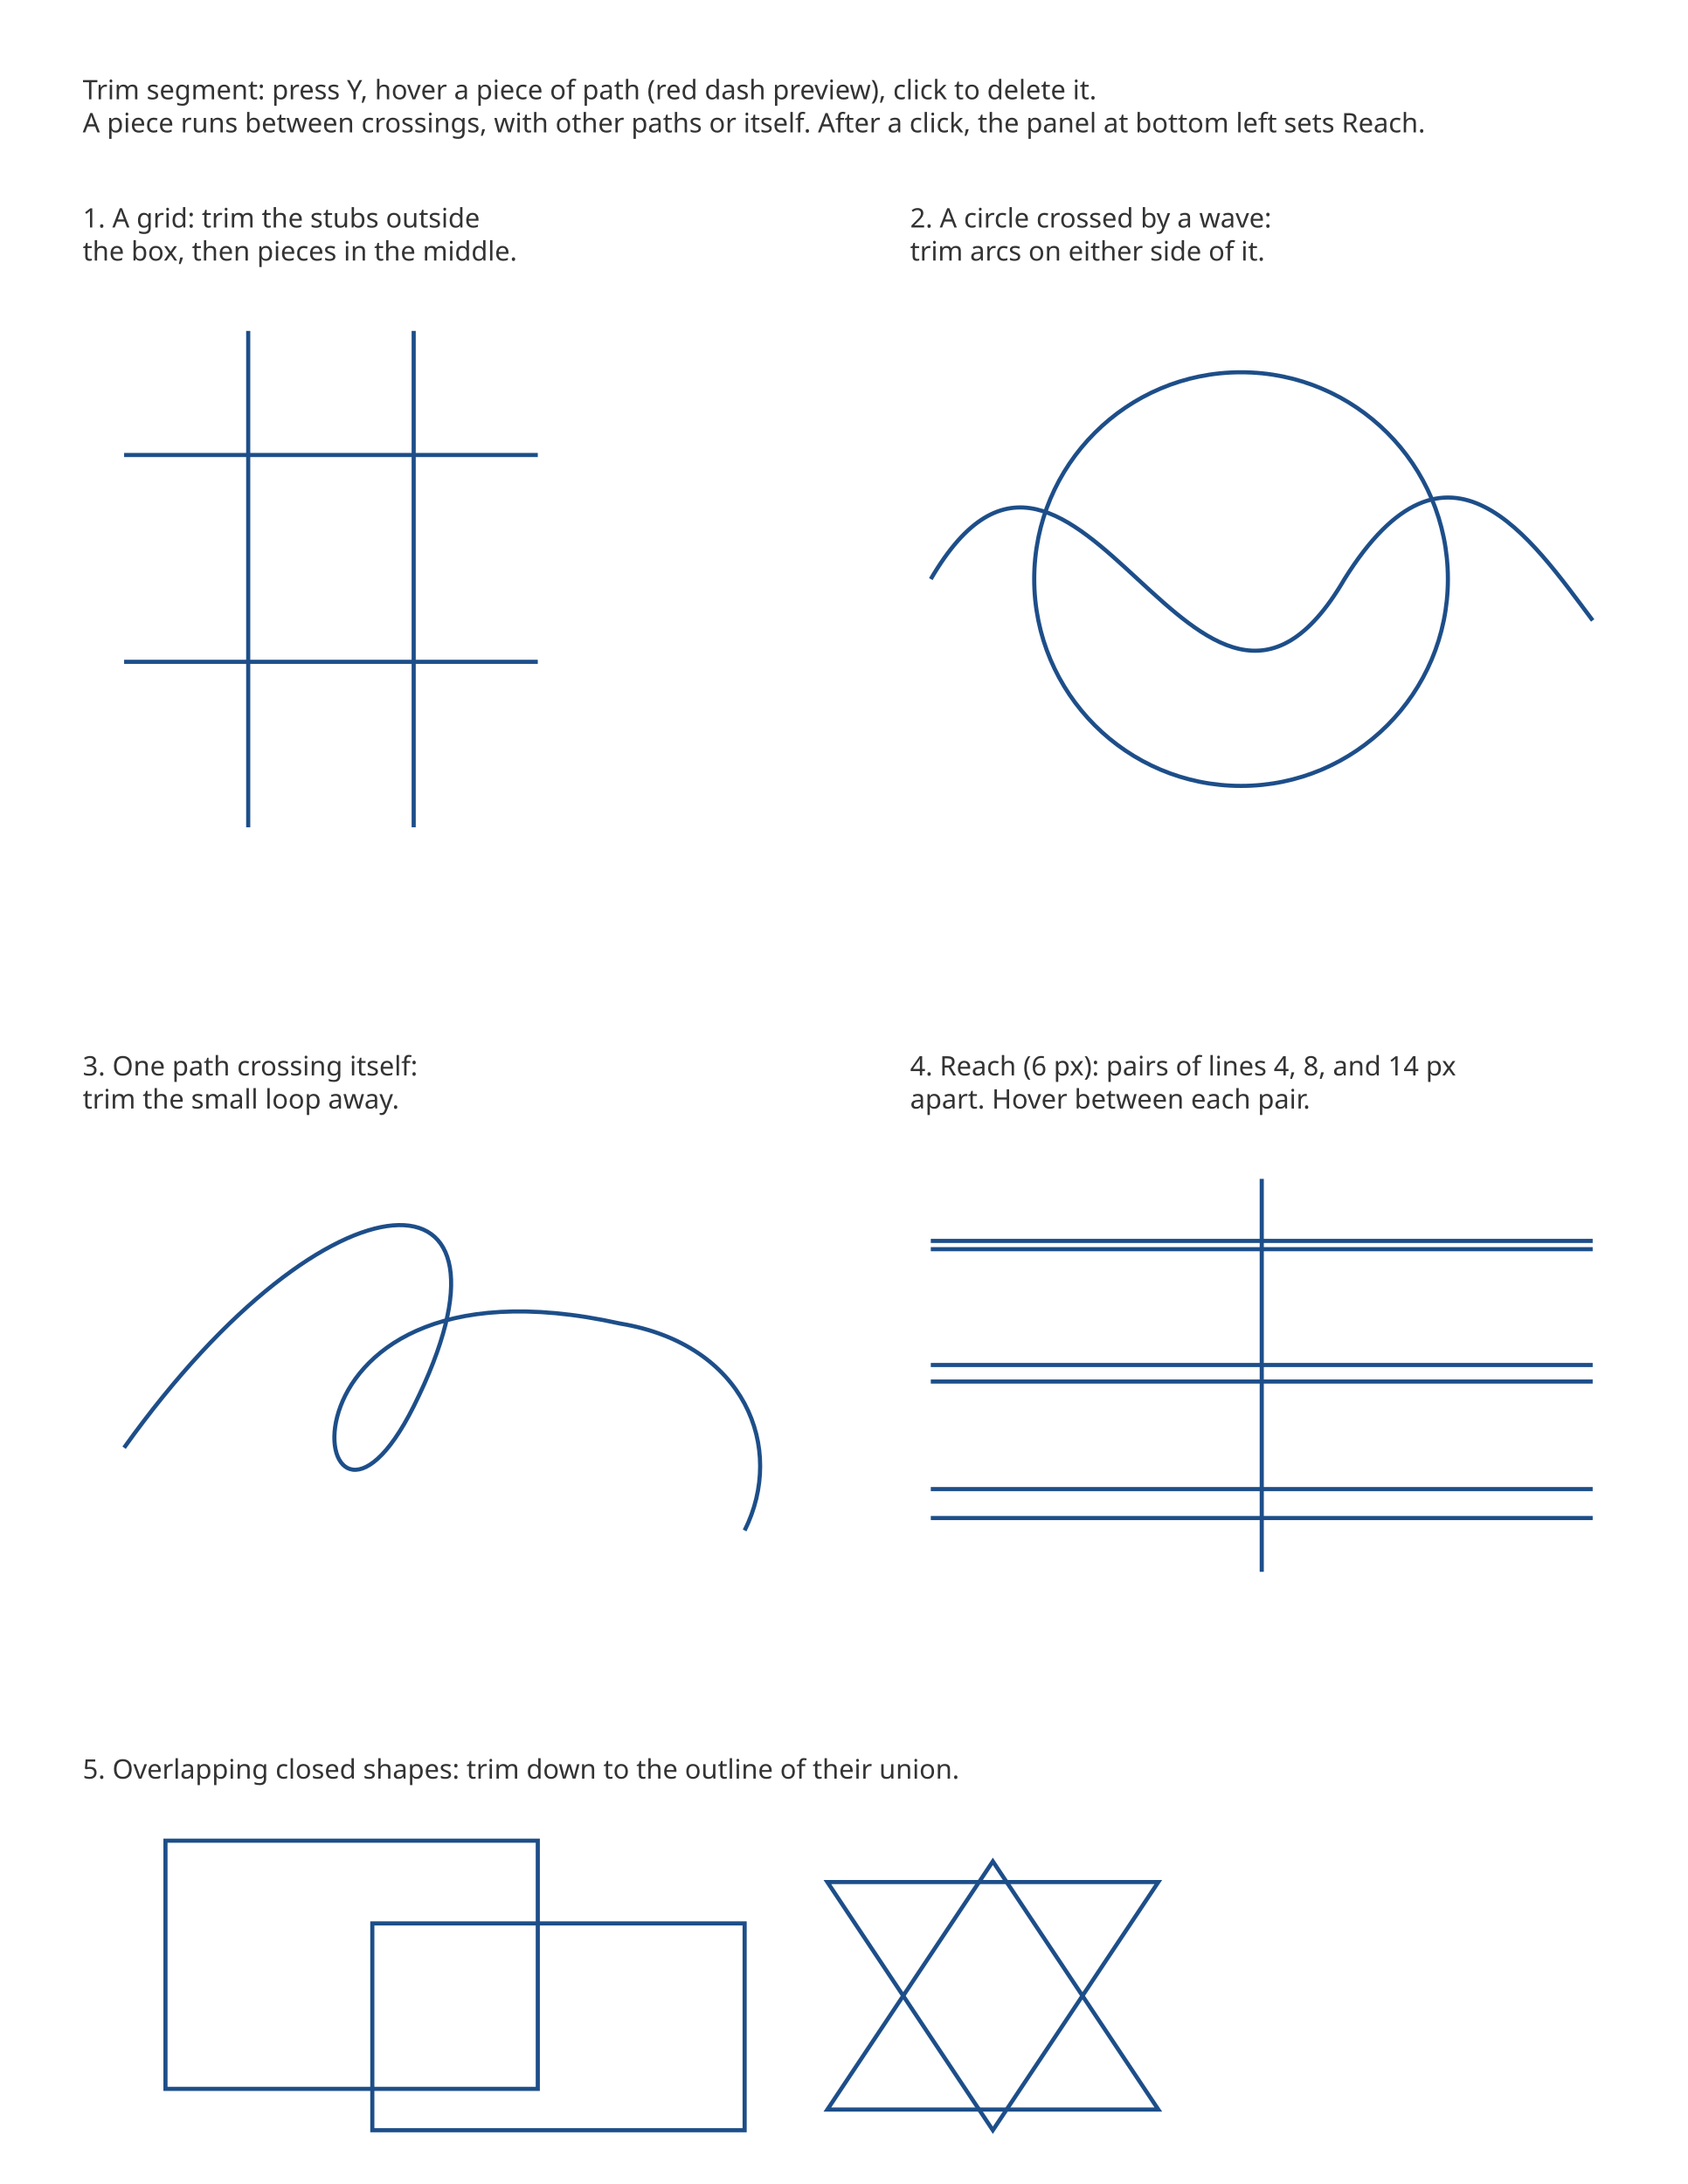
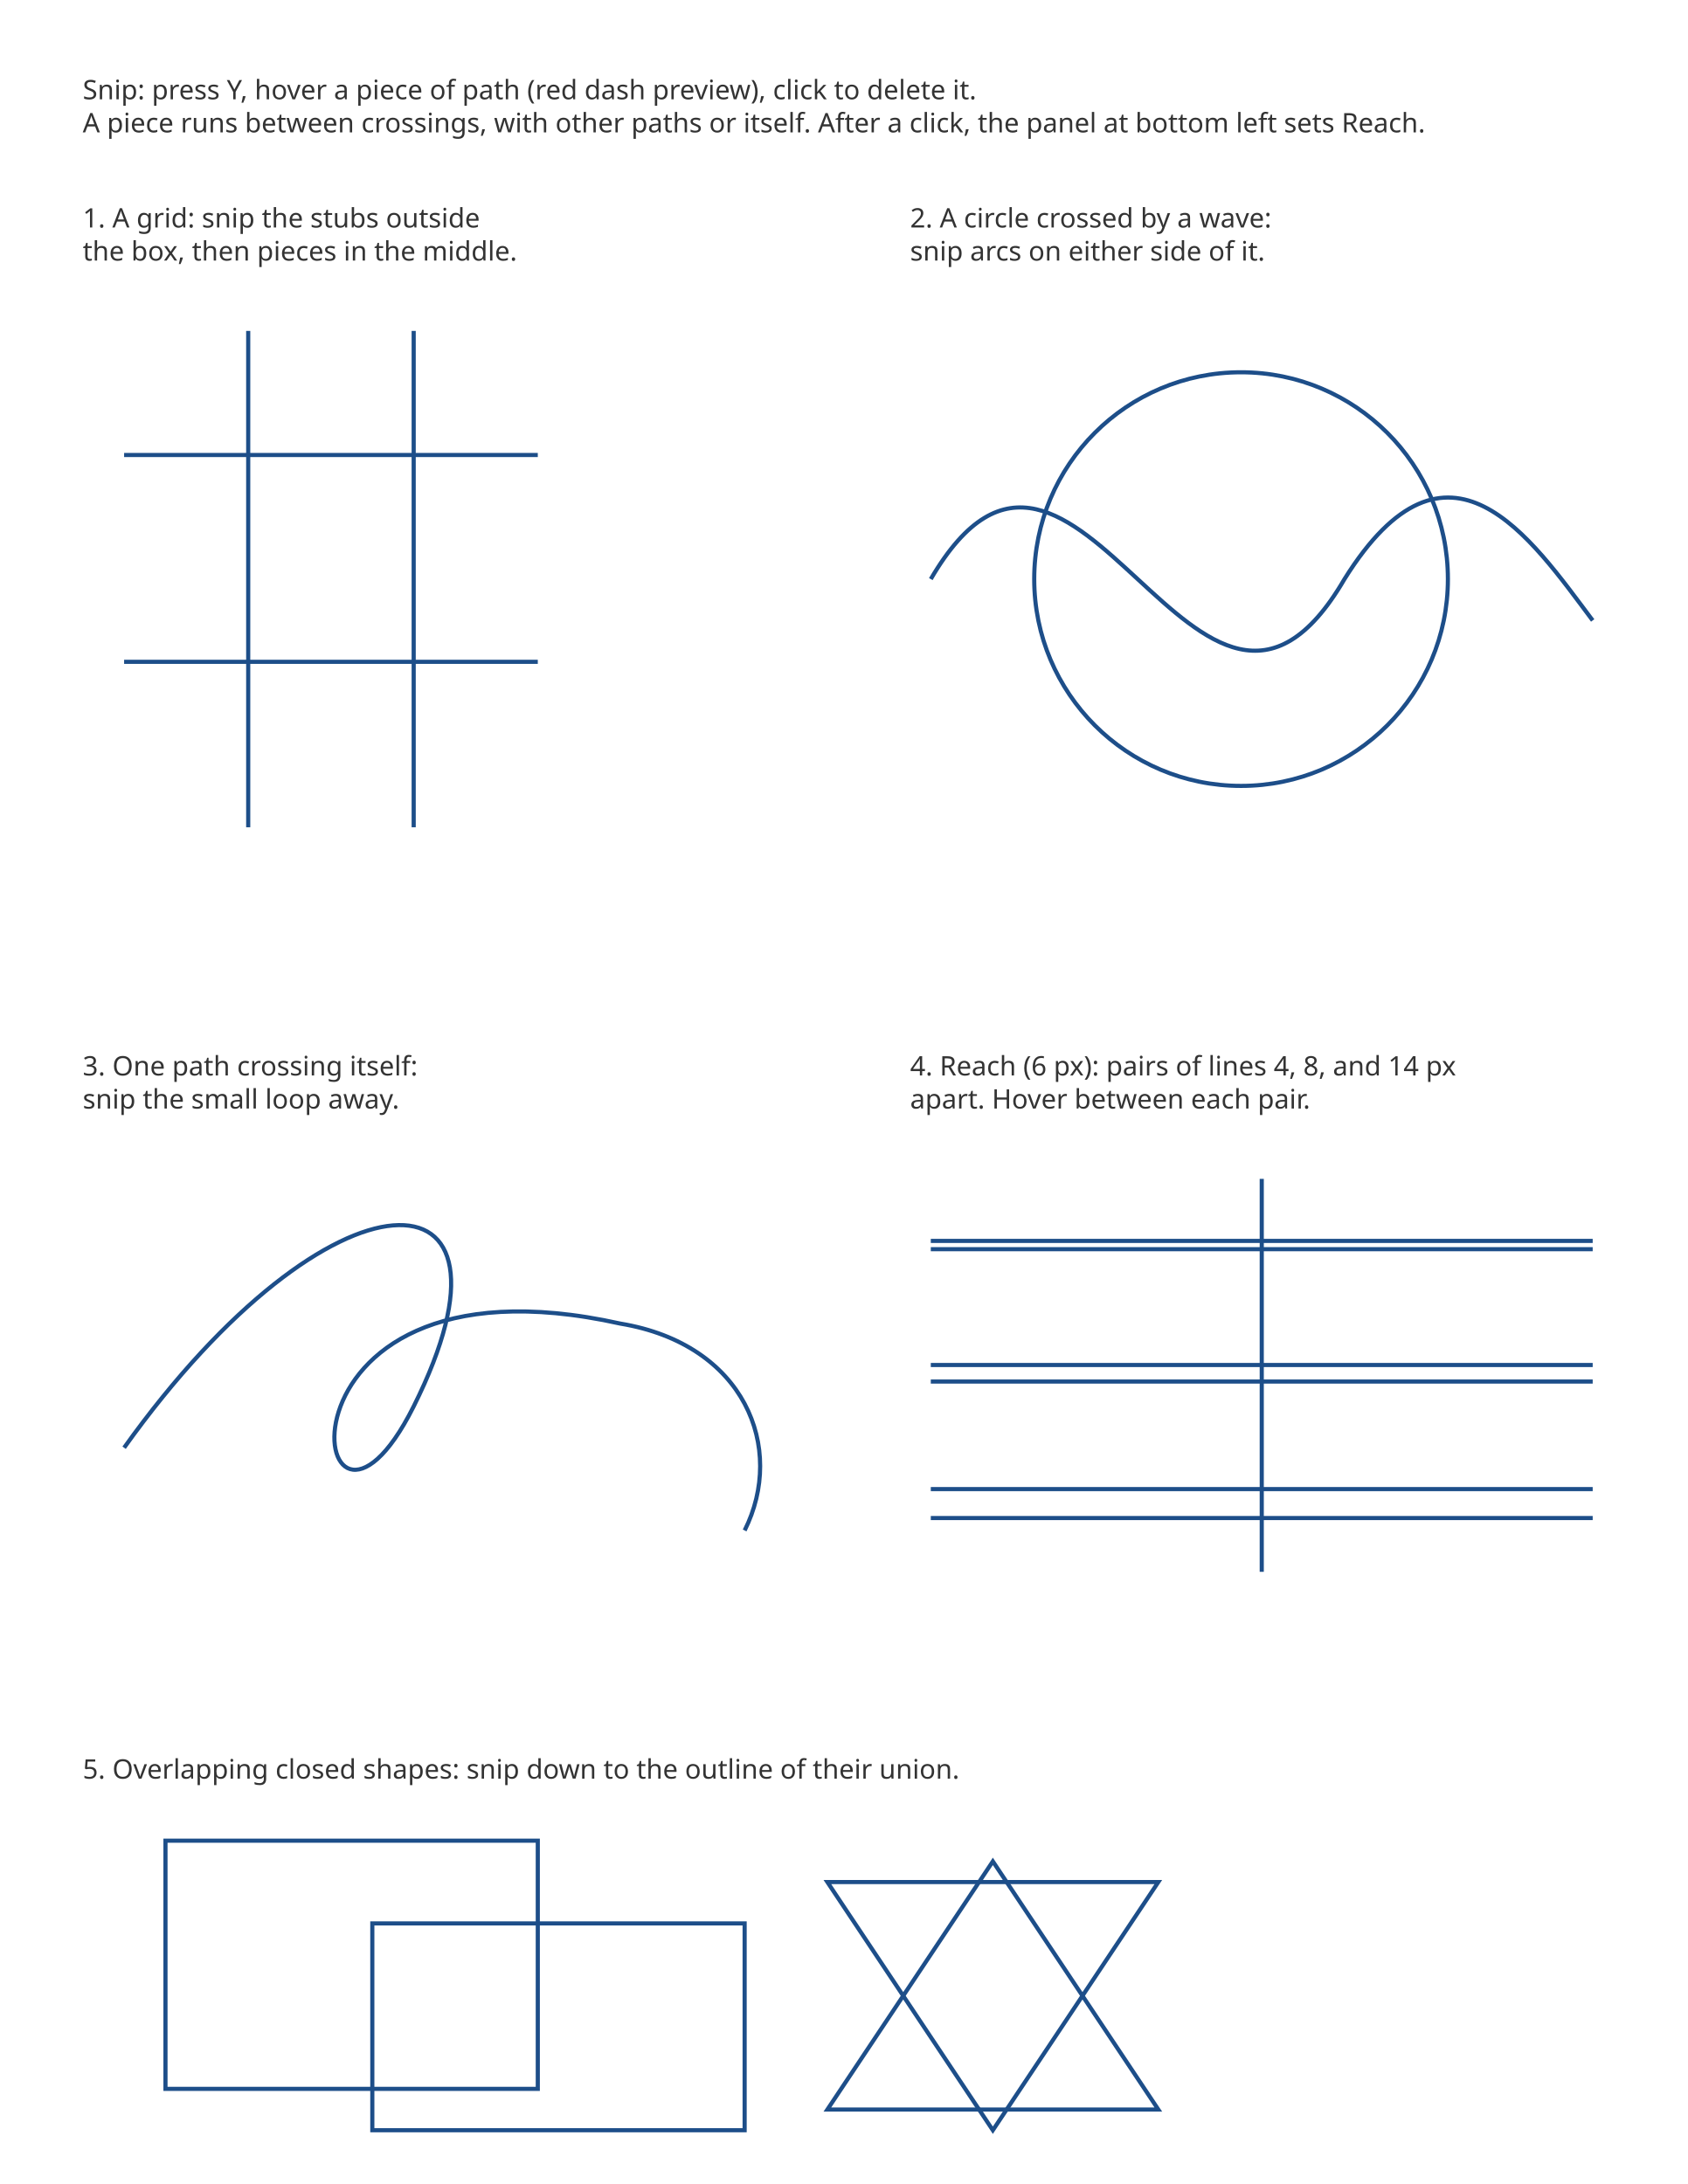
<svg xmlns="http://www.w3.org/2000/svg" width="816" height="1056" viewBox="0 0 816 1056">
-   <text x="40" y="48" font-family="sans-serif" font-size="13" fill="#333">Trim segment: press Y, hover a piece of path (red dash preview), click to delete it.</text>
+   <text x="40" y="48" font-family="sans-serif" font-size="13" fill="#333">Snip: press Y, hover a piece of path (red dash preview), click to delete it.</text>
  <text x="40" y="64" font-family="sans-serif" font-size="13" fill="#333">A piece runs between crossings, with other paths or itself. After a click, the panel at bottom left sets Reach.</text>
-   <text x="40" y="110" font-family="sans-serif" font-size="13" fill="#333">1. A grid: trim the stubs outside</text>
+   <text x="40" y="110" font-family="sans-serif" font-size="13" fill="#333">1. A grid: snip the stubs outside</text>
  <text x="40" y="126" font-family="sans-serif" font-size="13" fill="#333">the box, then pieces in the middle.</text>
  <path d="M 120 160 L 120 400" fill="none" stroke="#1d4e89" stroke-width="2" />
  <path d="M 200 160 L 200 400" fill="none" stroke="#1d4e89" stroke-width="2" />
  <path d="M 60 220 L 260 220" fill="none" stroke="#1d4e89" stroke-width="2" />
  <path d="M 60 320 L 260 320" fill="none" stroke="#1d4e89" stroke-width="2" />
  <text x="440" y="110" font-family="sans-serif" font-size="13" fill="#333">2. A circle crossed by a wave:</text>
-   <text x="440" y="126" font-family="sans-serif" font-size="13" fill="#333">trim arcs on either side of it.</text>
+   <text x="440" y="126" font-family="sans-serif" font-size="13" fill="#333">snip arcs on either side of it.</text>
  <path d="M 700.00 280.00 C 700.00 335.23 655.23 380.00 600.00 380.00 C 544.77 380.00 500.00 335.23 500.00 280.00 C 500.00 224.77 544.77 180.00 600.00 180.00 C 655.23 180.00 700.00 224.77 700.00 280.00 Z" fill="none" stroke="#1d4e89" stroke-width="2" />
  <path d="M 450 280 C 520 160 580 400 650 280 C 700 200 740 260 770 300" fill="none" stroke="#1d4e89" stroke-width="2" />
  <text x="40" y="520" font-family="sans-serif" font-size="13" fill="#333">3. One path crossing itself:</text>
-   <text x="40" y="536" font-family="sans-serif" font-size="13" fill="#333">trim the small loop away.</text>
+   <text x="40" y="536" font-family="sans-serif" font-size="13" fill="#333">snip the small loop away.</text>
  <path d="M 60 700 C 160 560 260 560 200 680 C 150 780 120 600 300 640 C 360 650 380 700 360 740" fill="none" stroke="#1d4e89" stroke-width="2" />
  <text x="440" y="520" font-family="sans-serif" font-size="13" fill="#333">4. Reach (6 px): pairs of lines 4, 8, and 14 px</text>
  <text x="440" y="536" font-family="sans-serif" font-size="13" fill="#333">apart. Hover between each pair.</text>
  <path d="M 450 600 L 770 600" fill="none" stroke="#1d4e89" stroke-width="2" />
  <path d="M 450 604 L 770 604" fill="none" stroke="#1d4e89" stroke-width="2" />
  <path d="M 450 660 L 770 660" fill="none" stroke="#1d4e89" stroke-width="2" />
  <path d="M 450 668 L 770 668" fill="none" stroke="#1d4e89" stroke-width="2" />
  <path d="M 450 720 L 770 720" fill="none" stroke="#1d4e89" stroke-width="2" />
  <path d="M 450 734 L 770 734" fill="none" stroke="#1d4e89" stroke-width="2" />
  <path d="M 610 570 L 610 760" fill="none" stroke="#1d4e89" stroke-width="2" />
-   <text x="40" y="860" font-family="sans-serif" font-size="13" fill="#333">5. Overlapping closed shapes: trim down to the outline of their union.</text>
+   <text x="40" y="860" font-family="sans-serif" font-size="13" fill="#333">5. Overlapping closed shapes: snip down to the outline of their union.</text>
  <path d="M 80 890 L 260 890 L 260 1010 L 80 1010 Z" fill="none" stroke="#1d4e89" stroke-width="2" />
  <path d="M 180 930 L 360 930 L 360 1030 L 180 1030 Z" fill="none" stroke="#1d4e89" stroke-width="2" />
  <path d="M 480 900 L 560 1020 L 400 1020 Z" fill="none" stroke="#1d4e89" stroke-width="2" />
  <path d="M 480 1030 L 560 910 L 400 910 Z" fill="none" stroke="#1d4e89" stroke-width="2" />
</svg>
